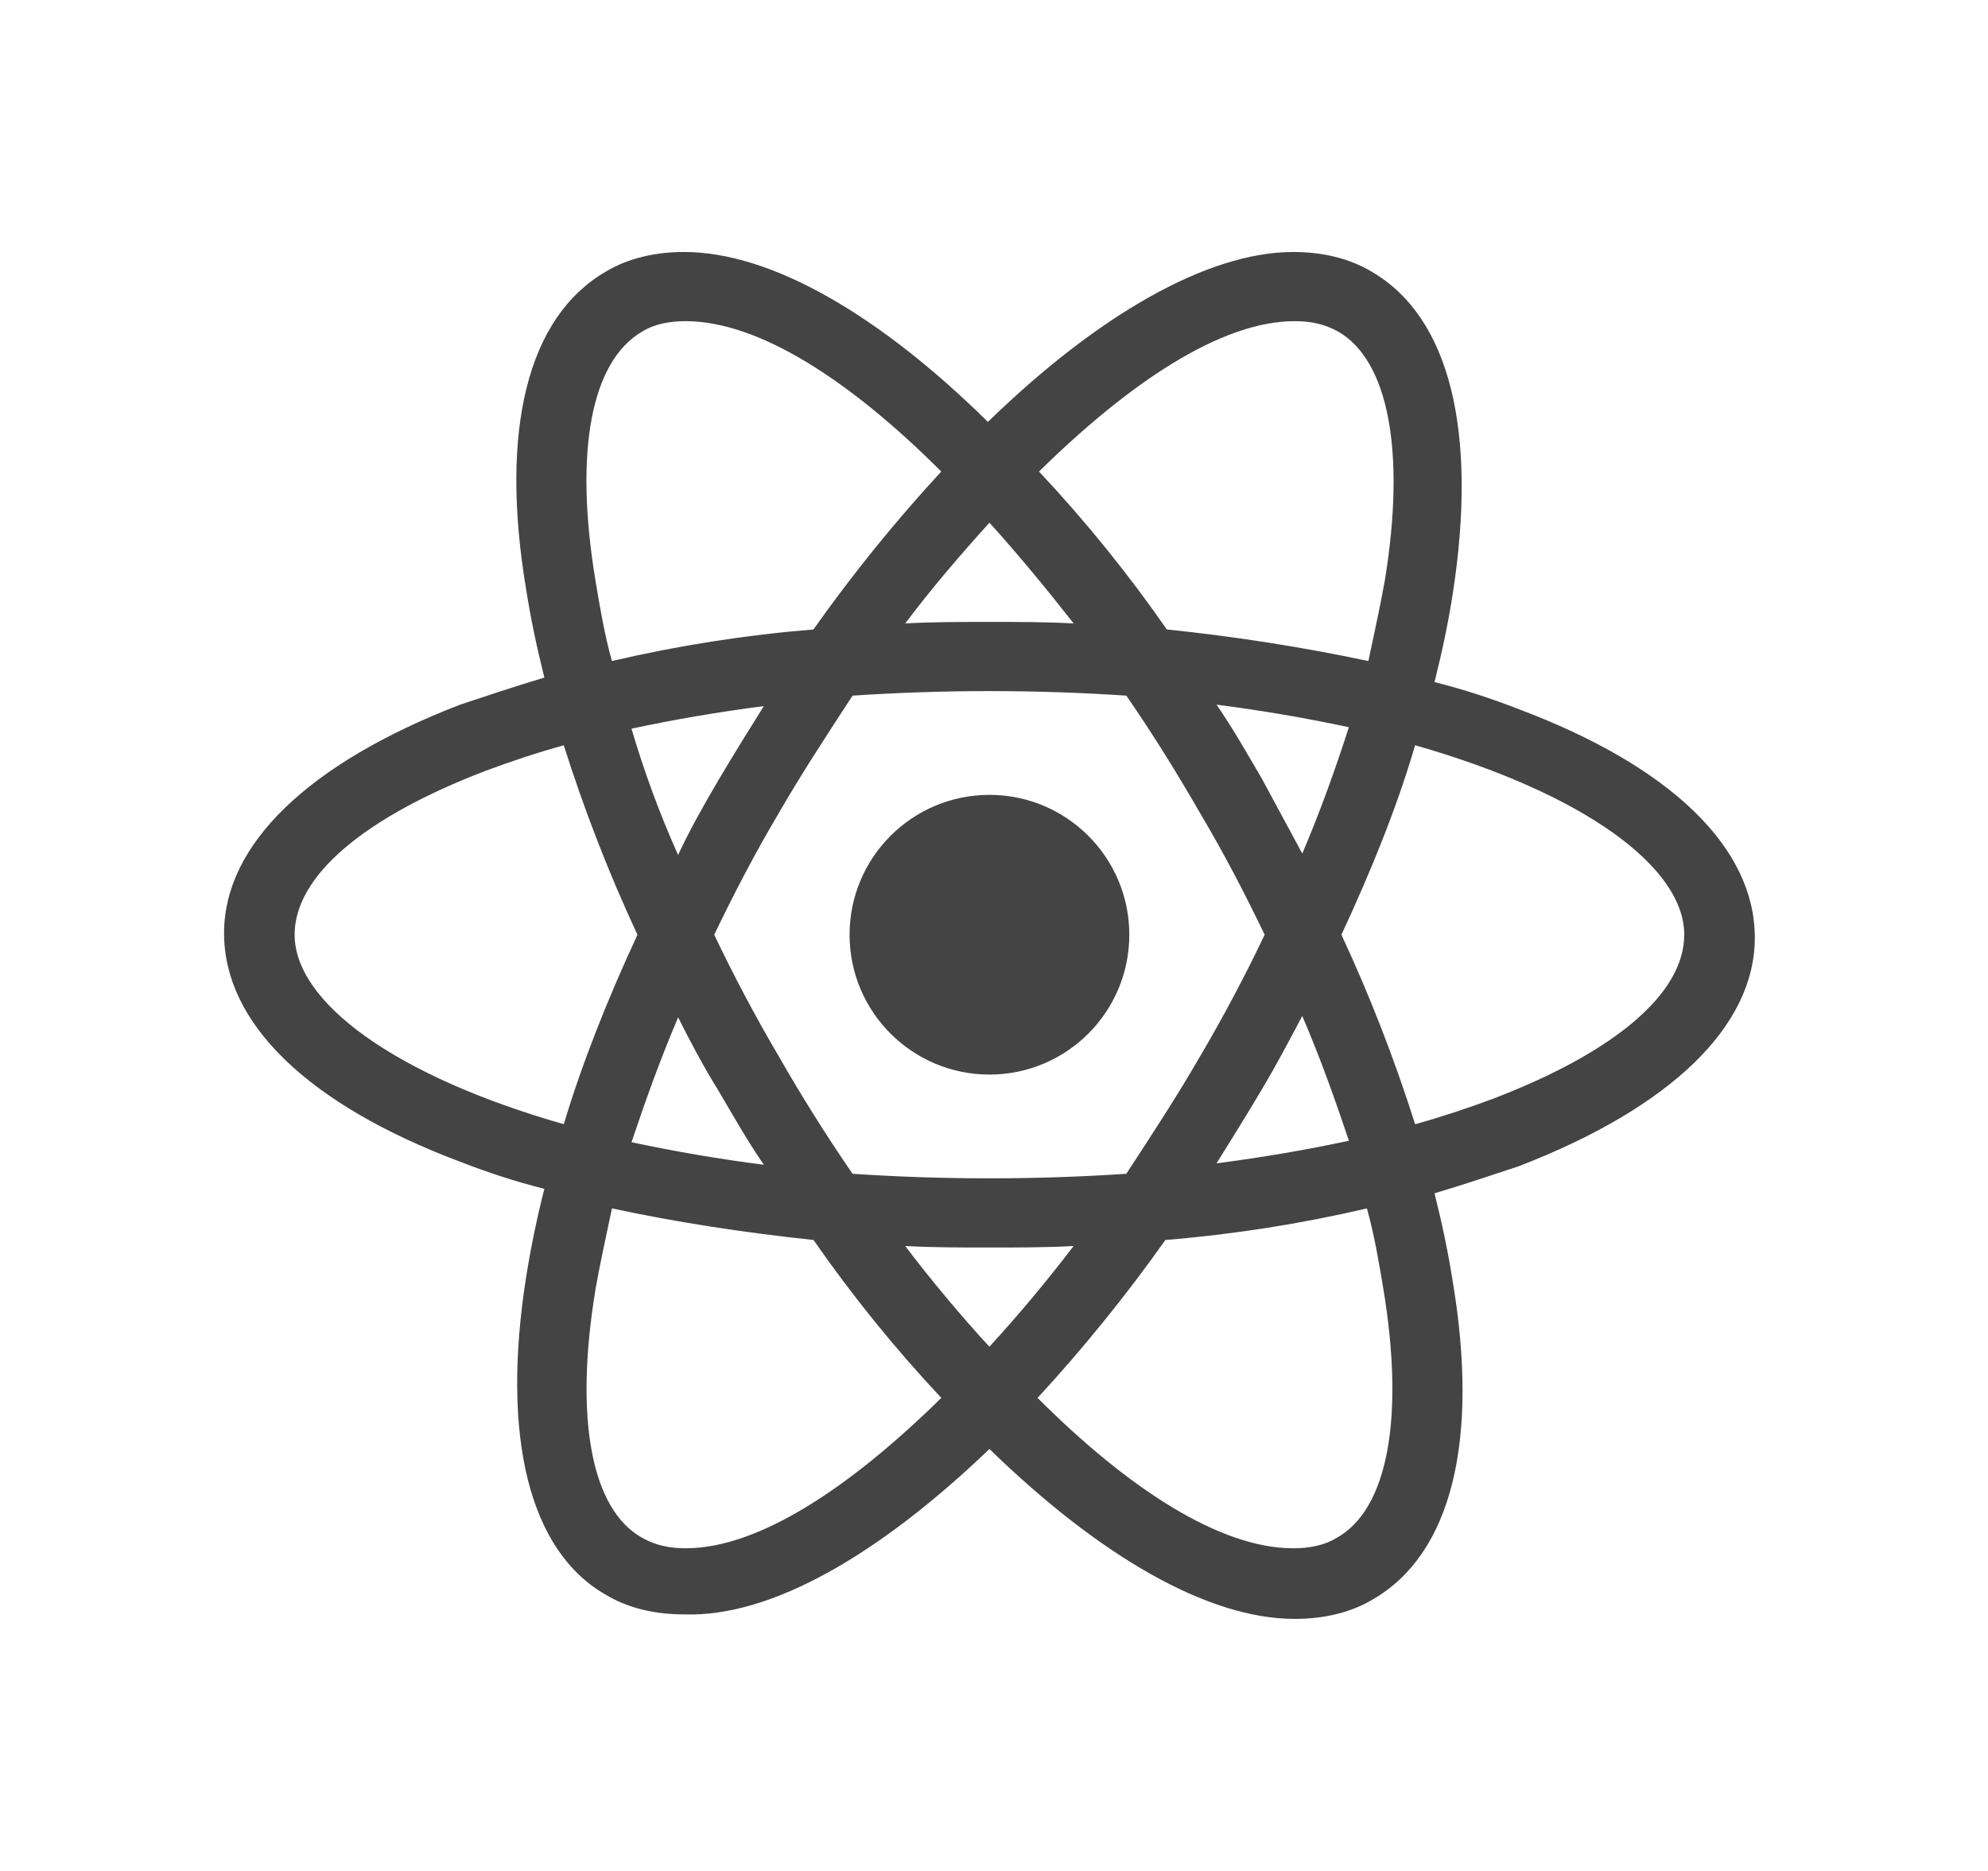
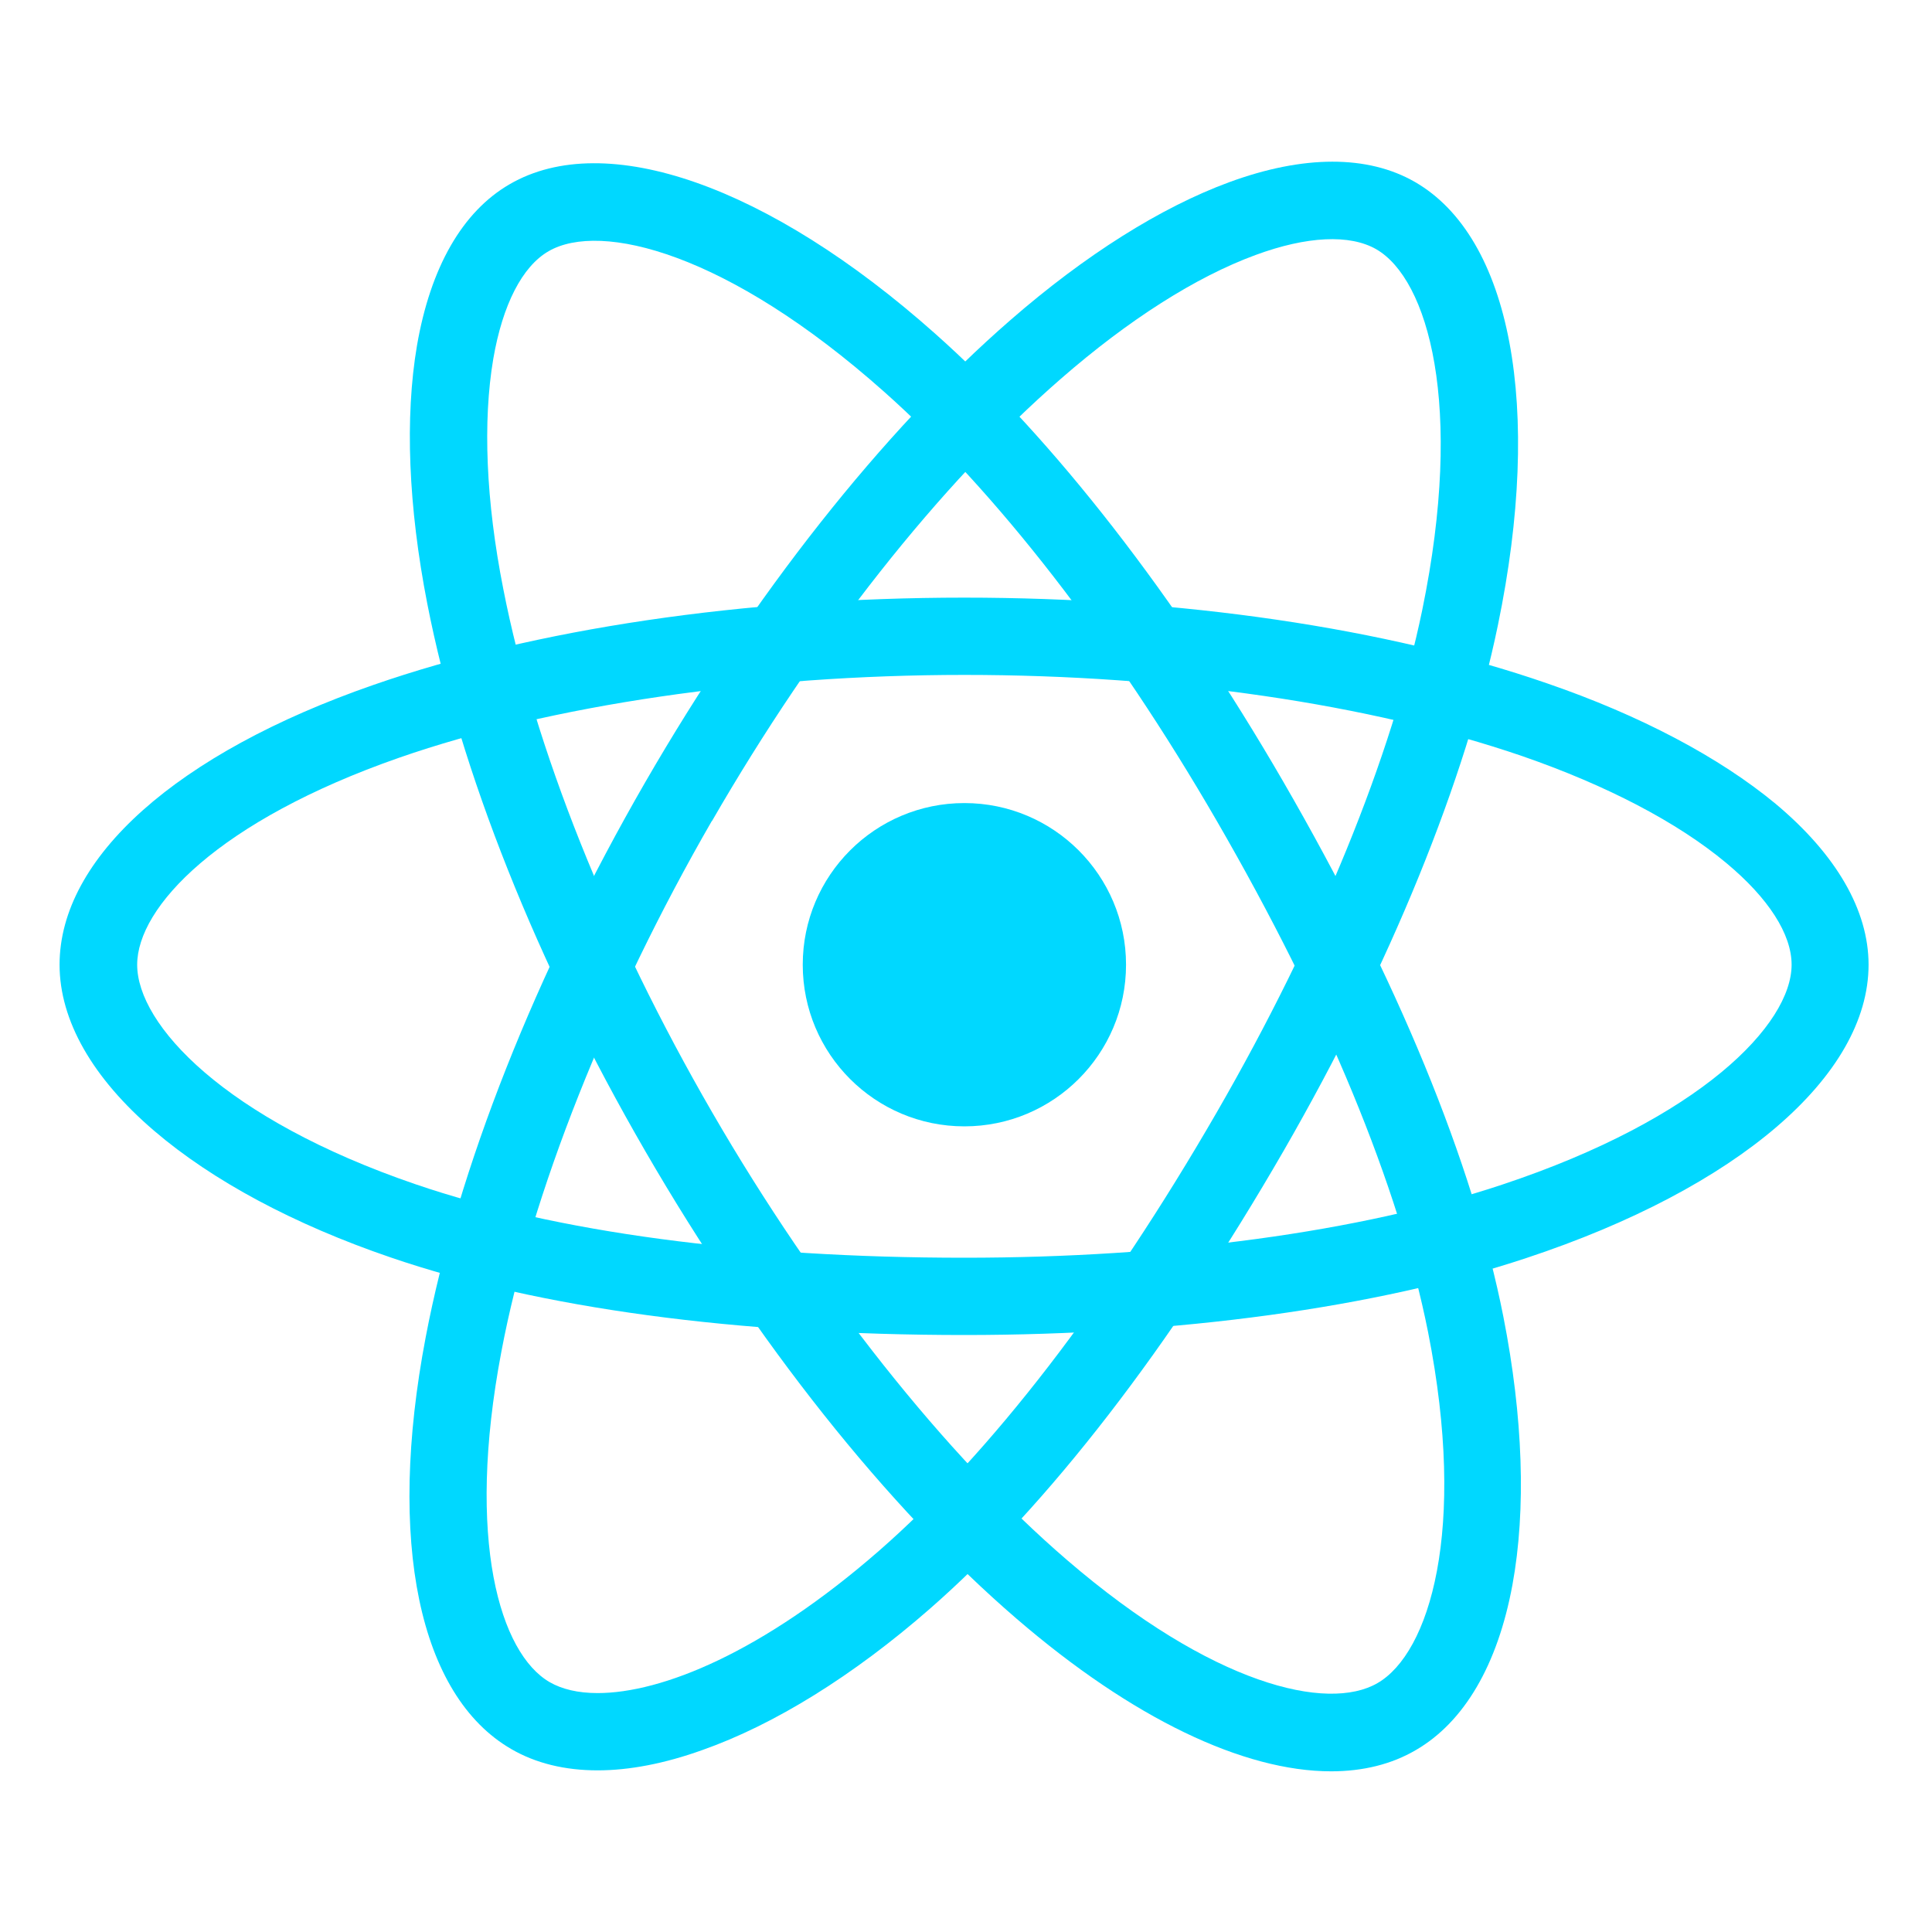
- <svg xmlns="http://www.w3.org/2000/svg" version="1.1" width="34" height="32" viewBox="0 0 34 32">
-   <path fill="#444" d="M19.314 15.987a2.392 2.392 0 1 1-4.784 0 2.392 2.392 0 0 1 4.784 0z" />
-   <path fill="#444" d="M16.922 24.783c1.878 1.826 3.729 2.906 5.221 2.906.489 0 .952-.103 1.337-.334 1.337-.772 1.826-2.701 1.363-5.453-.077-.489-.18-.977-.309-1.492.514-.154.977-.309 1.44-.463 2.598-1.003 4.038-2.392 4.038-3.909 0-1.543-1.44-2.932-4.038-3.909-.463-.18-.926-.334-1.44-.463.129-.514.232-1.003.309-1.492.437-2.803-.051-4.758-1.389-5.53-.386-.231-.849-.334-1.337-.334-1.466 0-3.344 1.08-5.221 2.906-1.852-1.826-3.704-2.906-5.195-2.906-.489 0-.952.103-1.337.334-1.337.772-1.826 2.701-1.363 5.453.077.489.18.977.309 1.492-.514.154-.977.309-1.44.463-2.598 1.003-4.038 2.392-4.038 3.909 0 1.543 1.44 2.932 4.038 3.909.463.18.926.334 1.44.463a16.882 16.882 0 0 0-.309 1.492c-.437 2.752.051 4.707 1.363 5.453.386.232.849.334 1.337.334 1.492.051 3.344-1.029 5.221-2.829zm-1.441-3.472c.463.026.952.026 1.44.026s.977 0 1.44-.026a24.523 24.523 0 0 1-1.44 1.723 24.252 24.252 0 0 1-1.44-1.723zm-3.189-2.649c.257.437.489.849.772 1.26a27.786 27.786 0 0 1-2.263-.386c.232-.694.489-1.415.797-2.135.206.411.437.849.694 1.26zM10.8 12.463c.72-.154 1.466-.283 2.263-.386-.257.412-.514.823-.772 1.26s-.489.849-.694 1.286a17.109 17.109 0 0 1-.797-2.161zm1.415 3.524c.334-.694.694-1.389 1.106-2.083.386-.669.823-1.337 1.26-2.006a35.293 35.293 0 0 1 4.682 0c.463.669.874 1.337 1.26 2.006.412.694.772 1.389 1.106 2.083a26.922 26.922 0 0 1-1.106 2.083c-.386.669-.823 1.337-1.26 2.006a35.293 35.293 0 0 1-4.682 0 28.695 28.695 0 0 1-1.26-2.006 27.106 27.106 0 0 1-1.106-2.083zm10.057-1.389l-.694-1.286c-.257-.437-.489-.849-.772-1.26.797.103 1.543.232 2.263.386-.231.72-.489 1.44-.797 2.161zm0 2.778c.309.72.566 1.44.797 2.135-.72.154-1.466.283-2.263.386.257-.412.514-.823.772-1.26.232-.386.463-.823.694-1.26zm.591 8.925c-.206.129-.463.18-.746.18-1.26 0-2.829-1.029-4.372-2.572a26.868 26.868 0 0 0 2.186-2.701 23.619 23.619 0 0 0 3.447-.54c.129.463.206.926.283 1.389.36 2.186.077 3.755-.797 4.244zm1.338-13.555c2.881.823 4.604 2.083 4.604 3.241 0 1.003-1.183 2.006-3.266 2.804-.412.154-.874.309-1.337.437a27.01 27.01 0 0 0-1.26-3.241c.514-1.106.952-2.186 1.26-3.241zm-2.058-7.253c.283 0 .514.051.746.18.849.489 1.157 2.032.797 4.244-.077.437-.18.9-.283 1.389a33.072 33.072 0 0 0-3.447-.54 23.774 23.774 0 0 0-2.186-2.701c1.543-1.518 3.112-2.572 4.372-2.572zm-3.781 5.17c-.463-.026-.952-.026-1.44-.026s-.977 0-1.44.026c.463-.617.952-1.183 1.44-1.723.489.54.977 1.132 1.44 1.723zm-7.382-4.99c.206-.129.463-.18.746-.18 1.26 0 2.829 1.029 4.372 2.572a26.756 26.756 0 0 0-2.186 2.701 23.619 23.619 0 0 0-3.447.54c-.129-.463-.206-.926-.283-1.389-.36-2.186-.077-3.729.797-4.244zM9.643 19.228c-2.881-.823-4.604-2.083-4.604-3.241 0-1.003 1.183-2.006 3.266-2.803.412-.154.874-.309 1.337-.437a27.01 27.01 0 0 0 1.26 3.241c-.514 1.106-.952 2.212-1.26 3.241zm.54 2.829c.077-.437.18-.9.283-1.389 1.08.232 2.238.412 3.447.54a23.774 23.774 0 0 0 2.186 2.701c-1.543 1.517-3.112 2.572-4.372 2.572-.283 0-.514-.051-.746-.18-.875-.489-1.157-2.058-.797-4.244z" />
+ <svg xmlns="http://www.w3.org/2000/svg" id="Layer_2" style="enable-background:new 0 0 600 600;" version="1.1" viewBox="0 0 600 600" xml:space="preserve">
+   <style type="text/css">
+ 	.st0{fill:#00D8FF;}
+ </style>
+   <circle class="st0" cx="299.5" cy="299.6" r="50.2" />
+   <g>
+     <path class="st0" d="M299.5,414.6c-70.5,0-132.1-8.3-178.2-24.1c-29.9-10.2-55.3-23.8-73.4-39.3c-19.2-16.4-29.4-34.3-29.4-51.6   c0-33.2,36.4-65.7,97.5-86.9c50-17.4,115.2-27.1,183.4-27.1c67,0,131.3,9.4,181,26.6c29.1,10,53.6,23,71,37.4   c18.9,15.8,28.9,33.1,28.9,50c0,34.5-40.7,69.4-106.3,91.1C427.6,406.1,365.6,414.6,299.5,414.6z M299.5,209.6   c-64.7,0-128.7,9.4-175.5,25.7c-56.2,19.6-81.4,46.4-81.4,64.3c0,18.6,27.1,47.9,86.5,68.2c43.6,14.9,102.6,22.8,170.4,22.8   c63.6,0,122.9-8,167-22.7c61.7-20.5,89.9-49.8,89.9-68.3c0-9.5-7.2-20.7-20.3-31.6c-15.1-12.6-37.1-24.1-63.4-33.2   C425.4,218.6,363.9,209.6,299.5,209.6z" />
+   </g>
+   <g>
+     <path class="st0" d="M185.6,549.8c-10.2,0-19.2-2.2-26.8-6.6c-28.7-16.6-38.7-64.4-26.6-127.9c9.9-52.1,34.1-113.3,68.2-172.4   c33.5-58,73.7-109,113.4-143.5c23.2-20.2,46.7-35,67.9-42.8c23.1-8.5,43.1-8.5,57.7-0.1c29.9,17.2,39.8,70,25.8,137.6   c-9.9,48-33.5,105.9-66.5,163.2c-35.2,61-73.2,110.2-109.9,142.3c-23.8,20.8-48.3,36-70.7,43.9   C206.4,547.7,195.4,549.8,185.6,549.8z M210.7,248.9l10.4,6c-32.3,56-56.2,116.1-65.4,164.9c-11.1,58.5-0.4,93.7,15,102.6   c3.8,2.2,8.8,3.4,14.9,3.4c19.9,0,51.2-12.6,87.4-44.2c34.7-30.3,71-77.5,104.9-136.2c31.8-55.1,54.4-110.5,63.8-156   c13.1-63.7,1.8-102.7-14.3-112c-8.2-4.7-21.5-4.1-37.5,1.8c-18.5,6.8-39.4,20.1-60.4,38.4c-37.7,32.8-76.2,81.6-108.4,137.4   L210.7,248.9z" />
+   </g>
+   <g>
+     <path class="st0" d="M413.4,550.1c-27.2,0-61.7-16.4-97.7-47.4c-40.2-34.6-81.1-86.1-115.3-145.2v0c-33.6-58-57.6-118.3-67.7-170   c-5.9-30.2-7-57.9-3.2-80.2c4.2-24.3,14.1-41.6,28.8-50.1c29.8-17.3,80.5,0.5,132.1,46.4c36.6,32.5,75,81.9,108.1,139.1   c35.3,61,59,118.5,68.4,166.3c6.1,31,7.1,59.8,2.8,83.2c-4.6,24.9-15,42.6-30,51.3C432.2,547.9,423.3,550.1,413.4,550.1z    M221.2,345.5c32.4,56,72.6,106.7,110.2,139c45.1,38.8,80.9,47.2,96.4,38.2c16.1-9.3,27.9-47.4,15.7-109   c-9-45.2-31.7-100.2-65.7-158.9c-31.9-55.1-68.6-102.4-103.3-133.2C225.9,78.4,186.5,68.7,170.4,78c-8.2,4.7-14.3,16.6-17.2,33.4   c-3.3,19.4-2.3,44.2,3.1,71.5C165.9,232,188.9,289.7,221.2,345.5L221.2,345.5z" />
+   </g>
</svg>
